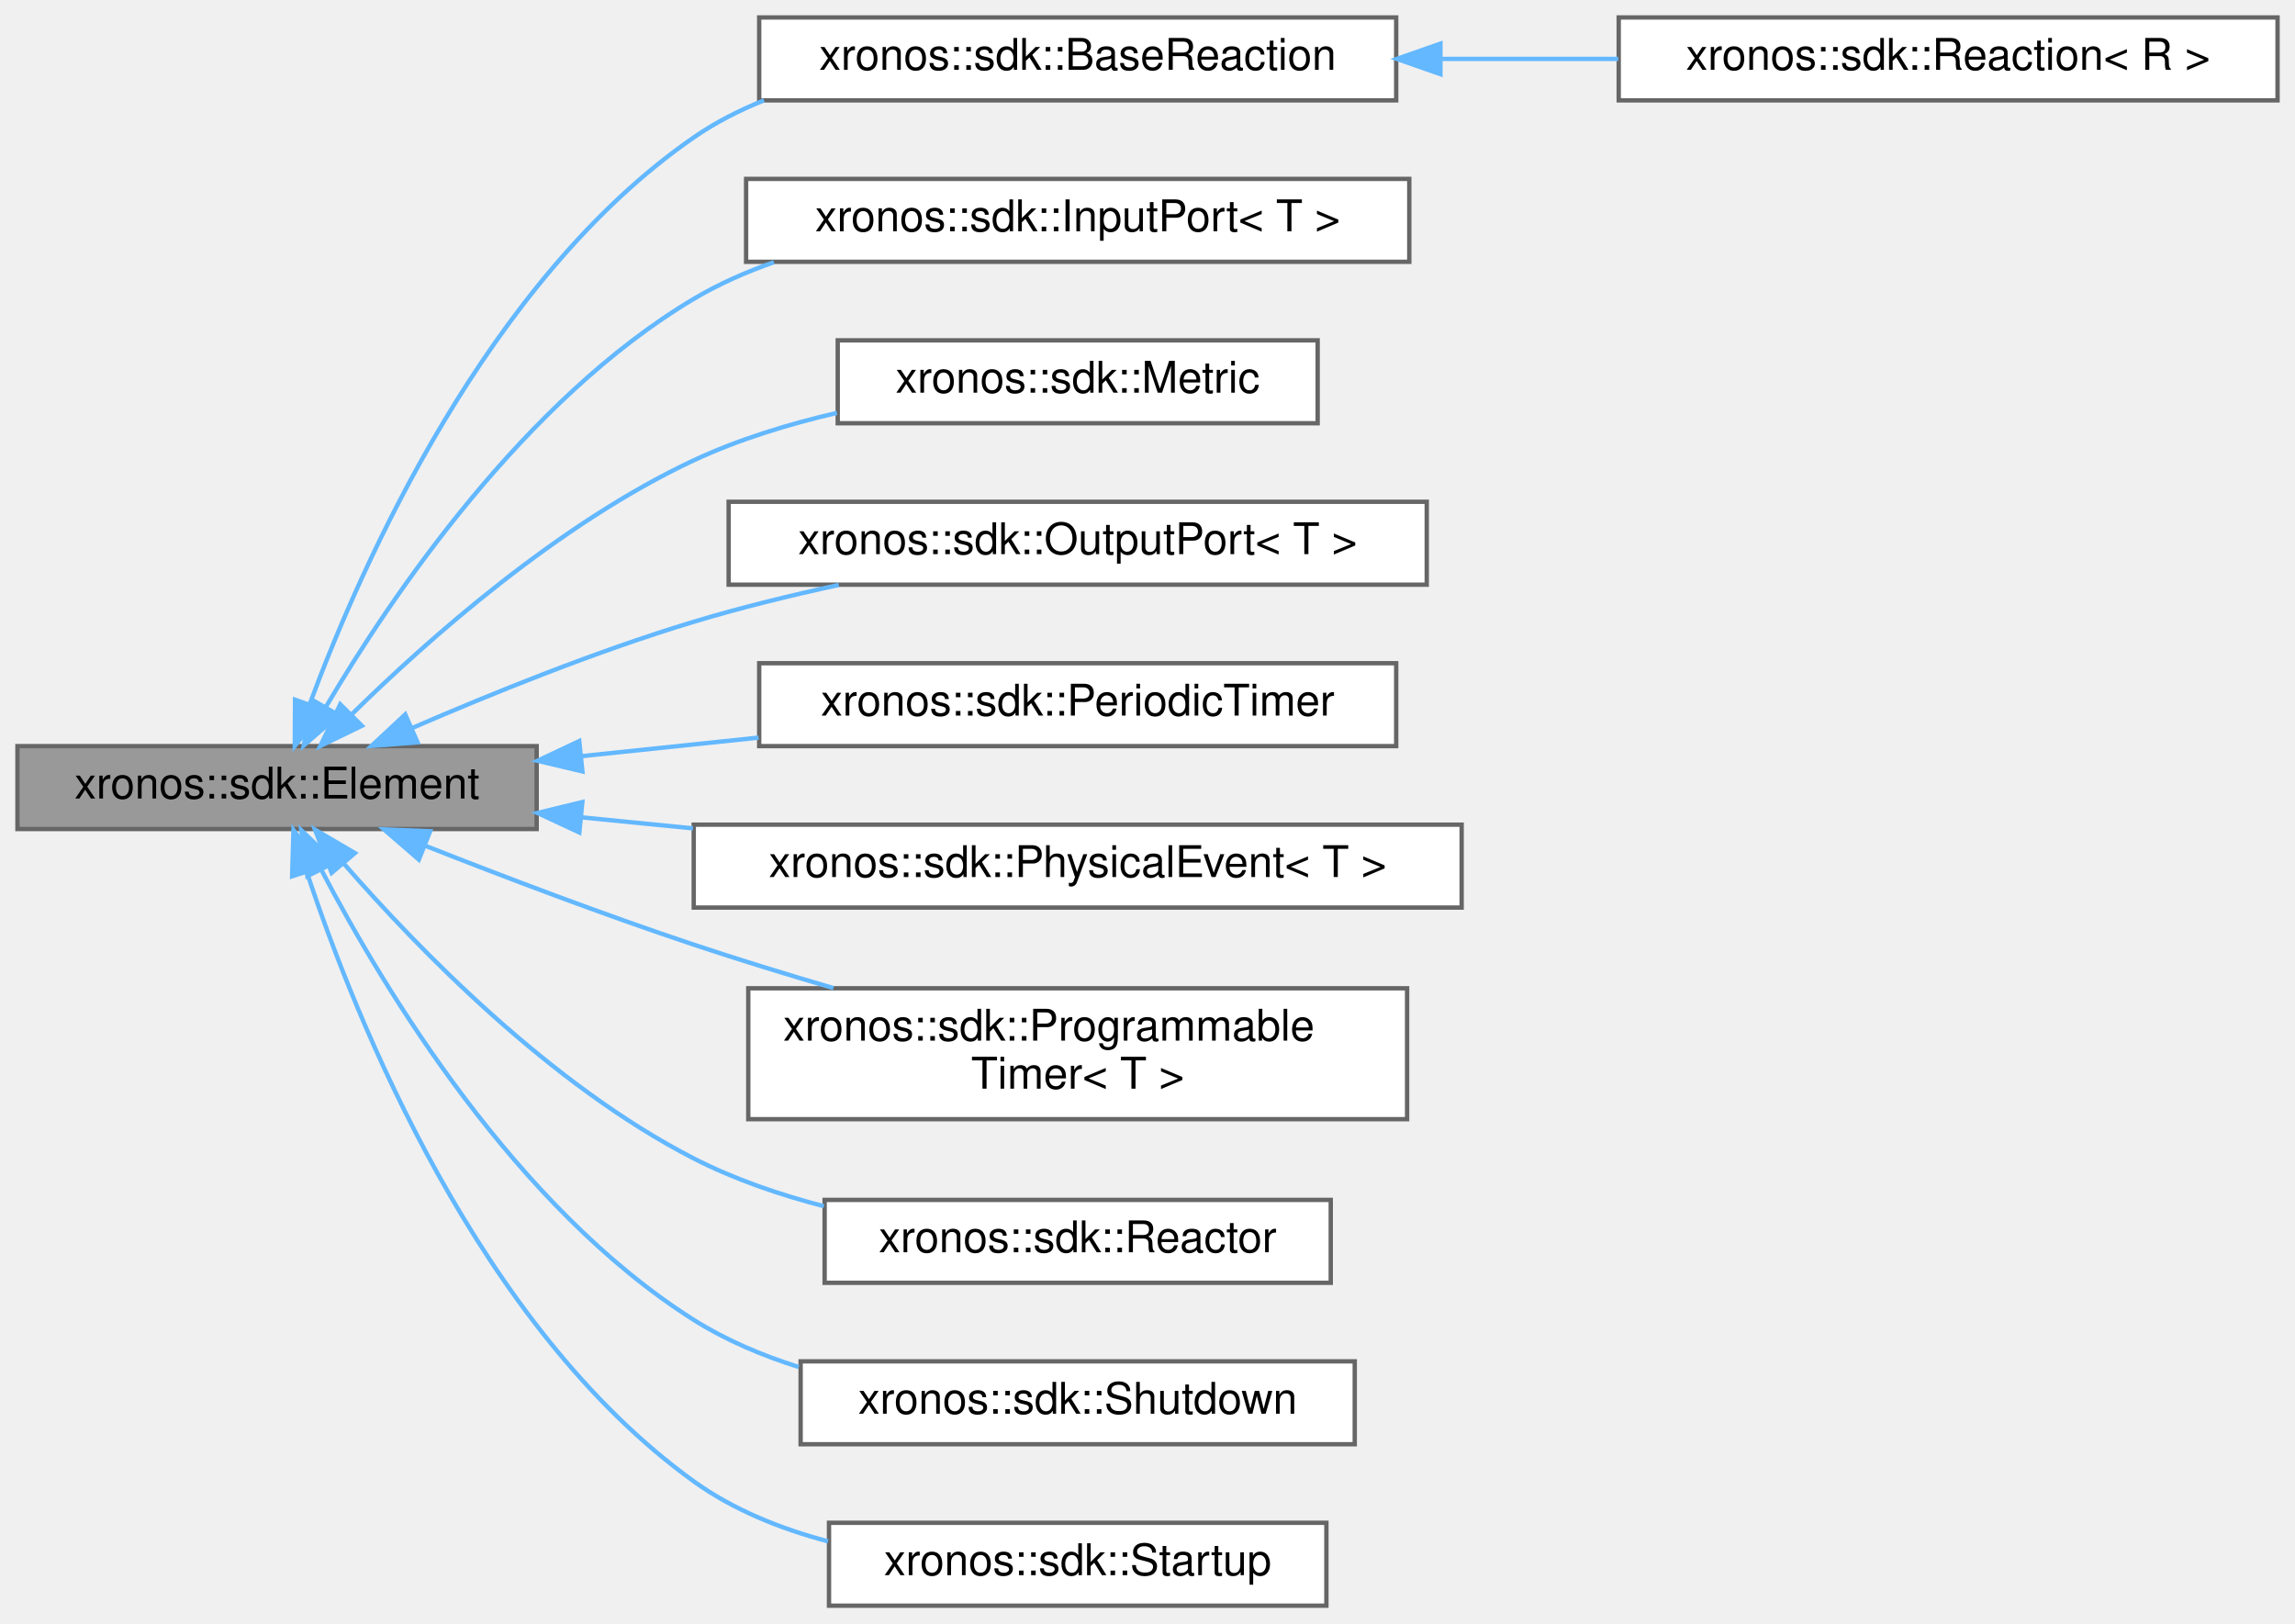
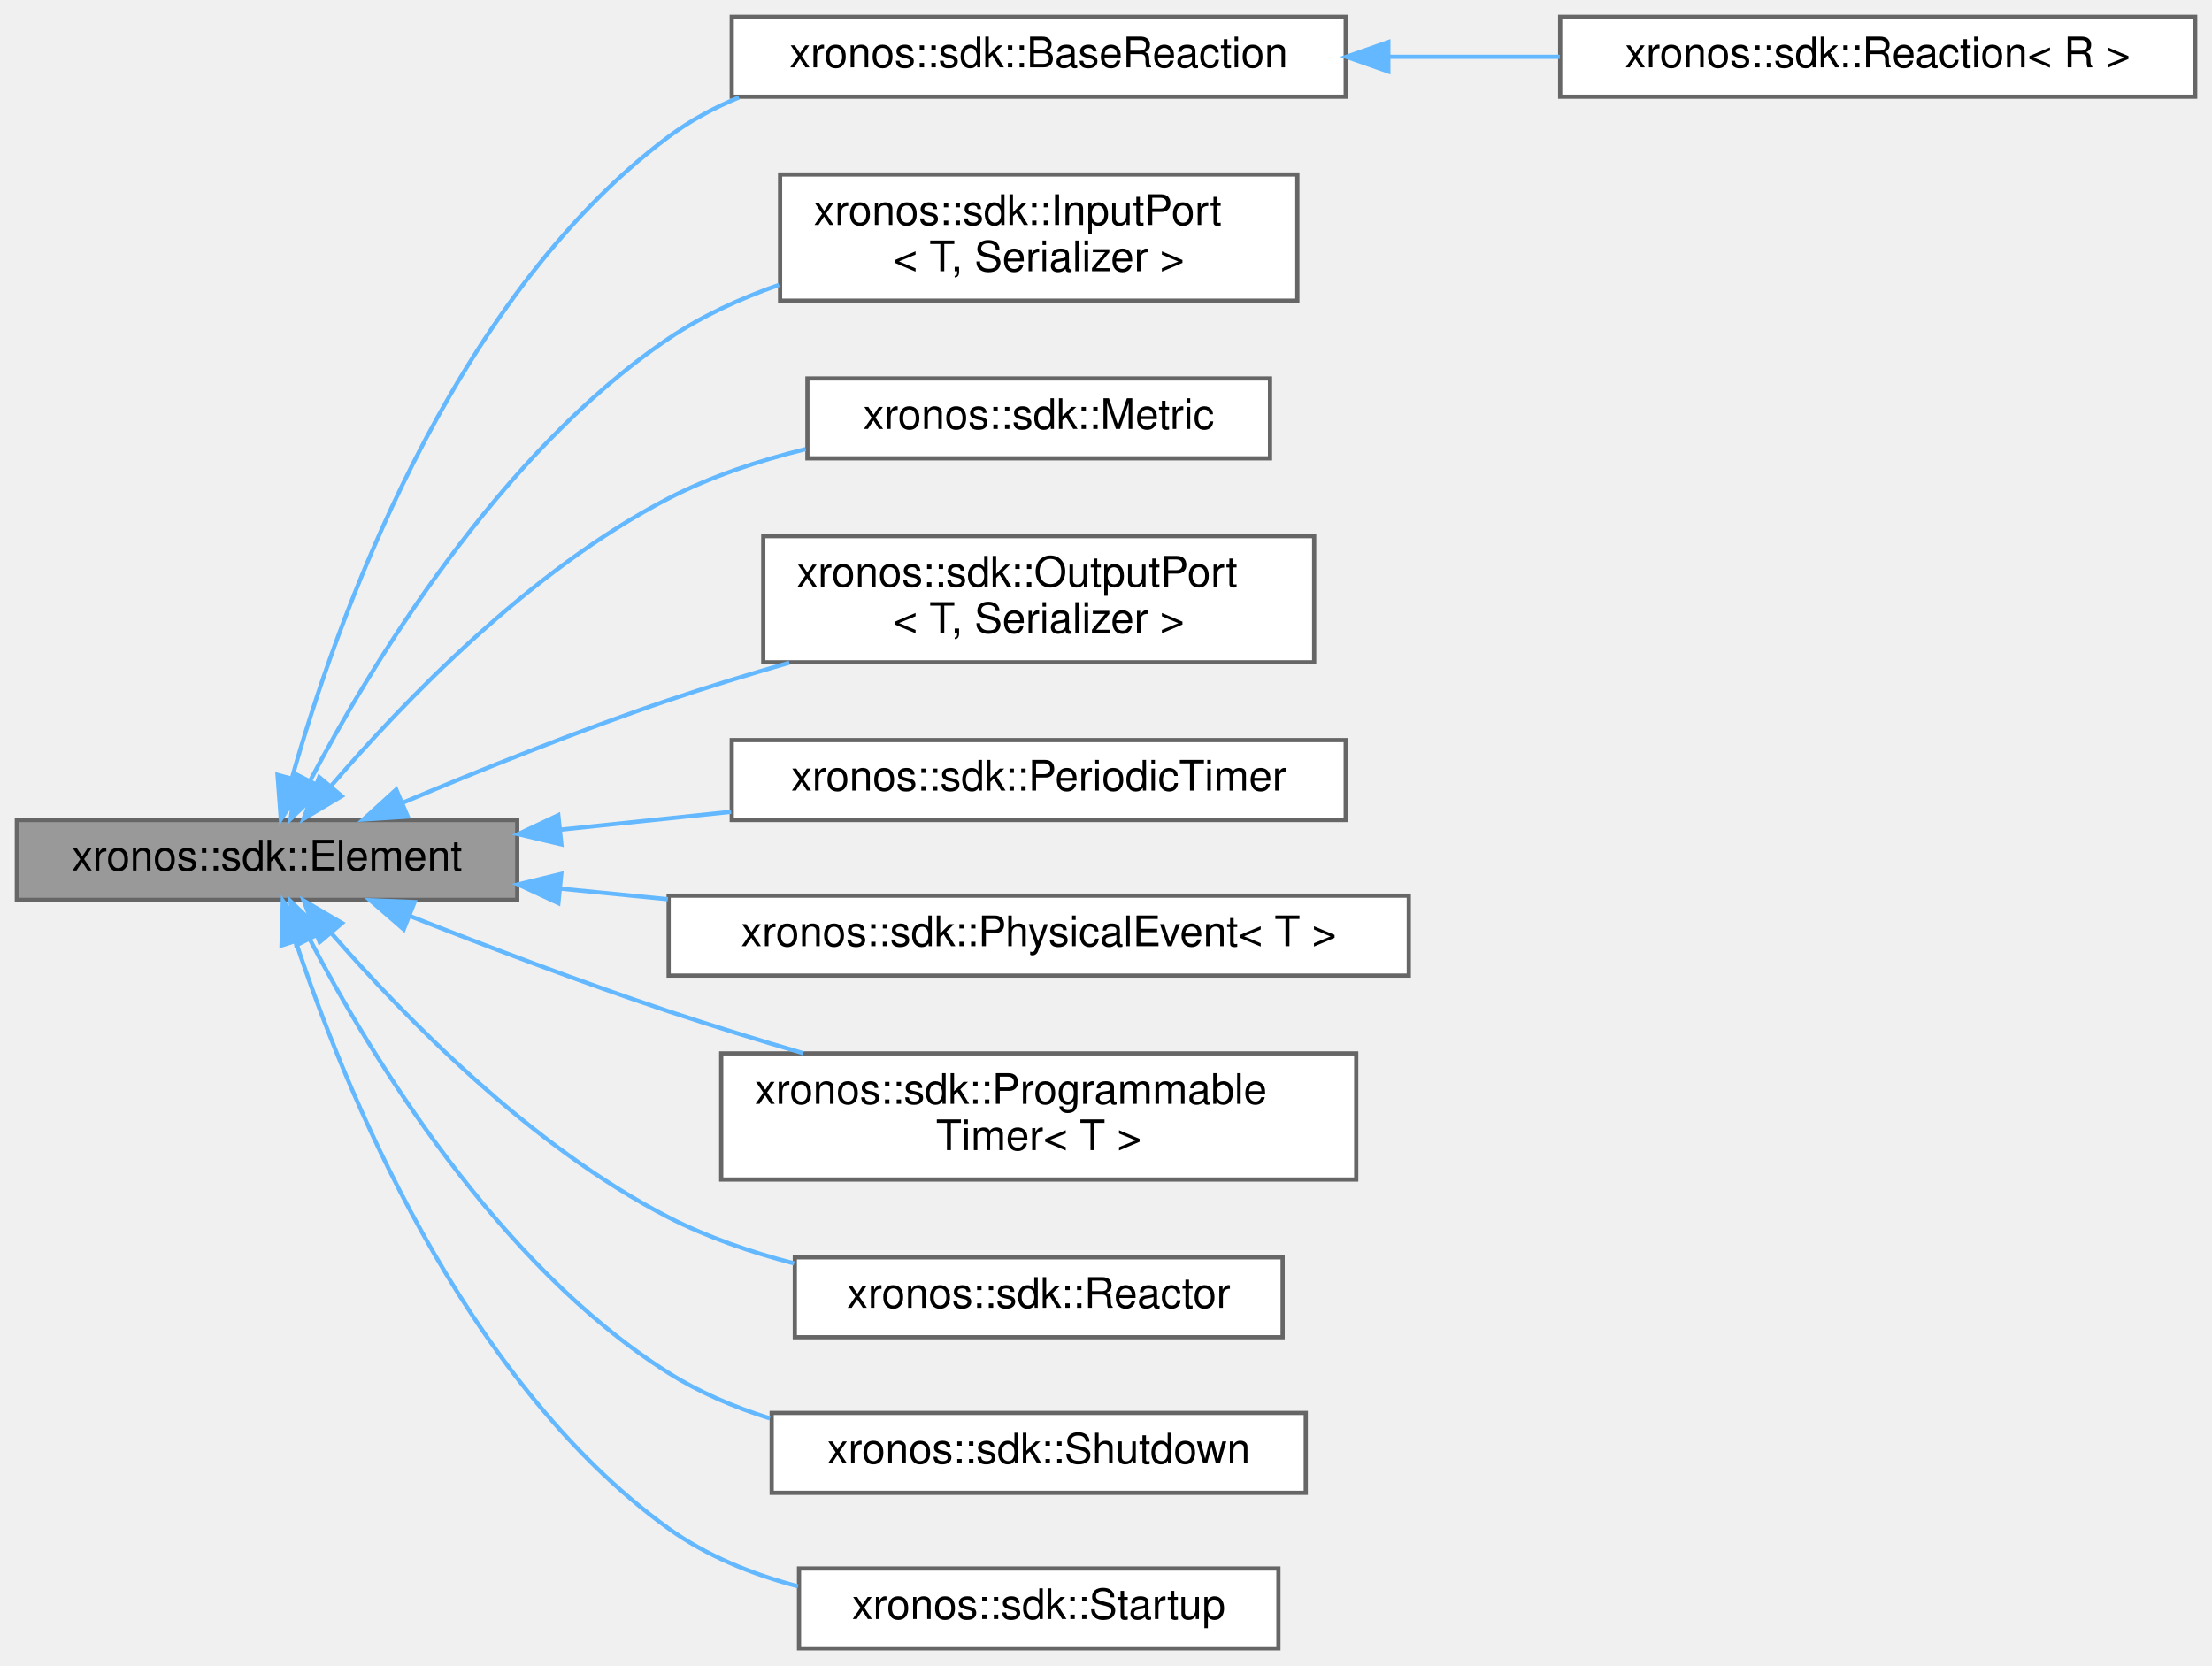
- <svg xmlns="http://www.w3.org/2000/svg" xmlns:xlink="http://www.w3.org/1999/xlink" width="526pt" height="372pt" viewBox="0.00 0.00 526.00 372.00">
-   <g id="graph0" class="graph" transform="scale(1 1) rotate(0) translate(4 368)">
+ <svg xmlns="http://www.w3.org/2000/svg" xmlns:xlink="http://www.w3.org/1999/xlink" width="526pt" height="396pt" viewBox="0.00 0.00 526.00 396.00">
+   <g id="graph0" class="graph" transform="scale(1 1) rotate(0) translate(4 392)">
    <g id="Node000001" class="node">
      <g id="a_Node000001">
        <a xlink:title="Base class for all reactor elements.">
          <polygon fill="#999999" stroke="#666666" points="119,-197 0,-197 0,-178 119,-178 119,-197" />
          <text text-anchor="middle" x="59.5" y="-185" font-family="Helvetica,sans-Serif" font-size="10.00">xronos::sdk::Element</text>
        </a>
      </g>
    </g>
    <g id="Node000002" class="node">
      <g id="a_Node000002">
        <a xlink:href="classxronos_1_1sdk_1_1BaseReaction.html" target="_top" xlink:title="Base class for implementing reactions.">
-           <polygon fill="white" stroke="#666666" points="316,-364 170,-364 170,-345 316,-345 316,-364" />
-           <text text-anchor="middle" x="243" y="-352" font-family="Helvetica,sans-Serif" font-size="10.00">xronos::sdk::BaseReaction</text>
+           <polygon fill="white" stroke="#666666" points="316,-388 170,-388 170,-369 316,-369 316,-388" />
+           <text text-anchor="middle" x="243" y="-376" font-family="Helvetica,sans-Serif" font-size="10.00">xronos::sdk::BaseReaction</text>
        </a>
      </g>
    </g>
    <g id="edge1_Node000001_Node000002" class="edge">
      <g id="a_edge1_Node000001_Node000002">
        <a xlink:title=" ">
-           <path fill="none" stroke="#63b8ff" d="M66.98,-206.64C78.94,-238.9 107.68,-303.79 155,-336.5 159.95,-339.92 165.41,-342.72 171.11,-345" />
-           <polygon fill="#63b8ff" stroke="#63b8ff" points="70.21,-205.29 63.56,-197.04 63.62,-207.64 70.21,-205.29" />
+           <path fill="none" stroke="#63b8ff" d="M65.42,-206.96C75.61,-243.07 102.56,-320.32 155,-359.5 160.08,-363.29 165.76,-366.36 171.72,-368.83" />
+           <polygon fill="#63b8ff" stroke="#63b8ff" points="68.76,-205.91 62.79,-197.16 62,-207.73 68.76,-205.91" />
        </a>
      </g>
    </g>
    <g id="Node000004" class="node">
      <g id="a_Node000004">
        <a xlink:href="classxronos_1_1sdk_1_1InputPort.html" target="_top" xlink:title="A reactor element for receiving messages from other reactors.">
-           <polygon fill="white" stroke="#666666" points="319,-327 167,-327 167,-308 319,-308 319,-327" />
-           <text text-anchor="middle" x="243" y="-315" font-family="Helvetica,sans-Serif" font-size="10.00">xronos::sdk::InputPort&lt; T &gt;</text>
+           <polygon fill="white" stroke="#666666" points="304.5,-350.5 181.5,-350.5 181.5,-320.5 304.5,-320.5 304.5,-350.5" />
+           <text text-anchor="start" x="189.5" y="-338.5" font-family="Helvetica,sans-Serif" font-size="10.00">xronos::sdk::InputPort</text>
+           <text text-anchor="middle" x="243" y="-327.5" font-family="Helvetica,sans-Serif" font-size="10.00">&lt; T, Serializer &gt;</text>
        </a>
      </g>
    </g>
    <g id="edge3_Node000001_Node000004" class="edge">
      <g id="a_edge3_Node000001_Node000004">
        <a xlink:title=" ">
-           <path fill="none" stroke="#63b8ff" d="M70.78,-206.14C85.79,-231.52 116.21,-276.41 155,-299.5 160.7,-302.89 166.94,-305.65 173.37,-307.9" />
-           <polygon fill="#63b8ff" stroke="#63b8ff" points="73.64,-204.1 65.63,-197.17 67.57,-207.58 73.64,-204.1" />
+           <path fill="none" stroke="#63b8ff" d="M69.68,-206.22C84.05,-233.55 114.46,-284.1 155,-311.5 162.92,-316.85 172,-321.02 181.25,-324.26" />
+           <polygon fill="#63b8ff" stroke="#63b8ff" points="72.78,-204.61 65.12,-197.29 66.55,-207.79 72.78,-204.61" />
        </a>
      </g>
    </g>
    <g id="Node000005" class="node">
      <g id="a_Node000005">
        <a xlink:href="classxronos_1_1sdk_1_1Metric.html" target="_top" xlink:title="A reactor element for recording metric data to an external data base.">
-           <polygon fill="white" stroke="#666666" points="298,-290 188,-290 188,-271 298,-271 298,-290" />
-           <text text-anchor="middle" x="243" y="-278" font-family="Helvetica,sans-Serif" font-size="10.00">xronos::sdk::Metric</text>
+           <polygon fill="white" stroke="#666666" points="298,-302 188,-302 188,-283 298,-283 298,-302" />
+           <text text-anchor="middle" x="243" y="-290" font-family="Helvetica,sans-Serif" font-size="10.00">xronos::sdk::Metric</text>
        </a>
      </g>
    </g>
    <g id="edge4_Node000001_Node000005" class="edge">
      <g id="a_edge4_Node000001_Node000005">
        <a xlink:title=" ">
-           <path fill="none" stroke="#63b8ff" d="M76.6,-204.27C94.21,-221.58 124.07,-248.03 155,-262.5 165.2,-267.27 176.66,-270.78 187.82,-273.37" />
-           <polygon fill="#63b8ff" stroke="#63b8ff" points="78.94,-201.66 69.41,-197.03 73.98,-206.59 78.94,-201.66" />
+           <path fill="none" stroke="#63b8ff" d="M74.81,-205.2C91.81,-224.99 122.03,-256.48 155,-273.5 165.03,-278.68 176.41,-282.45 187.56,-285.19" />
+           <polygon fill="#63b8ff" stroke="#63b8ff" points="77.27,-202.69 68.17,-197.27 71.91,-207.19 77.27,-202.69" />
        </a>
      </g>
    </g>
    <g id="Node000006" class="node">
      <g id="a_Node000006">
        <a xlink:href="classxronos_1_1sdk_1_1OutputPort.html" target="_top" xlink:title="A reactor element for sending messages to other reactors.">
-           <polygon fill="white" stroke="#666666" points="323,-253 163,-253 163,-234 323,-234 323,-253" />
-           <text text-anchor="middle" x="243" y="-241" font-family="Helvetica,sans-Serif" font-size="10.00">xronos::sdk::OutputPort&lt; T &gt;</text>
+           <polygon fill="white" stroke="#666666" points="308.5,-264.5 177.5,-264.5 177.5,-234.5 308.5,-234.5 308.5,-264.5" />
+           <text text-anchor="start" x="185.5" y="-252.5" font-family="Helvetica,sans-Serif" font-size="10.00">xronos::sdk::OutputPort</text>
+           <text text-anchor="middle" x="243" y="-241.5" font-family="Helvetica,sans-Serif" font-size="10.00">&lt; T, Serializer &gt;</text>
        </a>
      </g>
    </g>
    <g id="edge5_Node000001_Node000006" class="edge">
      <g id="a_edge5_Node000001_Node000006">
        <a xlink:title=" ">
-           <path fill="none" stroke="#63b8ff" d="M90.42,-201.13C108.77,-209.08 132.9,-218.83 155,-225.5 165.63,-228.71 177.16,-231.54 188.25,-233.94" />
-           <polygon fill="#63b8ff" stroke="#63b8ff" points="91.7,-197.87 81.14,-197.04 88.88,-204.27 91.7,-197.87" />
+           <path fill="none" stroke="#63b8ff" d="M91.67,-201.07C109.93,-208.76 133.56,-218.26 155,-225.5 164.2,-228.61 174.05,-231.62 183.69,-234.4" />
+           <polygon fill="#63b8ff" stroke="#63b8ff" points="92.96,-197.81 82.38,-197.12 90.22,-204.25 92.96,-197.81" />
        </a>
      </g>
    </g>
    <g id="Node000007" class="node">
      <g id="a_Node000007">
        <a xlink:href="classxronos_1_1sdk_1_1PeriodicTimer.html" target="_top" xlink:title="A reactor element that emits events in regular intervals.">
          <polygon fill="white" stroke="#666666" points="316,-216 170,-216 170,-197 316,-197 316,-216" />
          <text text-anchor="middle" x="243" y="-204" font-family="Helvetica,sans-Serif" font-size="10.00">xronos::sdk::PeriodicTimer</text>
        </a>
      </g>
    </g>
    <g id="edge6_Node000001_Node000007" class="edge">
      <g id="a_edge6_Node000001_Node000007">
        <a xlink:title=" ">
          <path fill="none" stroke="#63b8ff" d="M129.19,-194.69C142.49,-196.08 156.46,-197.55 169.87,-198.95" />
          <polygon fill="#63b8ff" stroke="#63b8ff" points="129.49,-191.2 119.18,-193.64 128.76,-198.16 129.49,-191.2" />
        </a>
      </g>
    </g>
    <g id="Node000008" class="node">
      <g id="a_Node000008">
        <a xlink:href="classxronos_1_1sdk_1_1PhysicalEvent.html" target="_top" xlink:title="A reactor element for receiving events from external sources.">
          <polygon fill="white" stroke="#666666" points="331,-179 155,-179 155,-160 331,-160 331,-179" />
          <text text-anchor="middle" x="243" y="-167" font-family="Helvetica,sans-Serif" font-size="10.00">xronos::sdk::PhysicalEvent&lt; T &gt;</text>
        </a>
      </g>
    </g>
    <g id="edge7_Node000001_Node000008" class="edge">
      <g id="a_edge7_Node000001_Node000008">
        <a xlink:title=" ">
          <path fill="none" stroke="#63b8ff" d="M129.23,-180.68C137.6,-179.85 146.23,-179 154.82,-178.15" />
          <polygon fill="#63b8ff" stroke="#63b8ff" points="128.78,-177.21 119.18,-181.68 129.47,-184.18 128.78,-177.21" />
        </a>
      </g>
    </g>
    <g id="Node000009" class="node">
      <g id="a_Node000009">
        <a xlink:href="classxronos_1_1sdk_1_1ProgrammableTimer.html" target="_top" xlink:title="A reactor element for scheduling new events.">
          <polygon fill="white" stroke="#666666" points="318.5,-141.5 167.5,-141.5 167.5,-111.5 318.5,-111.5 318.5,-141.5" />
          <text text-anchor="start" x="175.5" y="-129.5" font-family="Helvetica,sans-Serif" font-size="10.00">xronos::sdk::Programmable</text>
          <text text-anchor="middle" x="243" y="-118.5" font-family="Helvetica,sans-Serif" font-size="10.00">Timer&lt; T &gt;</text>
        </a>
      </g>
    </g>
    <g id="edge8_Node000001_Node000009" class="edge">
      <g id="a_edge8_Node000001_Node000009">
        <a xlink:title=" ">
          <path fill="none" stroke="#63b8ff" d="M93.48,-174.16C111.52,-167.05 134.34,-158.39 155,-151.5 165.29,-148.07 176.35,-144.67 187.02,-141.54" />
          <polygon fill="#63b8ff" stroke="#63b8ff" points="92,-170.98 83.99,-177.92 94.58,-177.48 92,-170.98" />
        </a>
      </g>
    </g>
    <g id="Node000010" class="node">
      <g id="a_Node000010">
        <a xlink:href="classxronos_1_1sdk_1_1Reactor.html" target="_top" xlink:title="An abstract reactor that can be subclassed to define new reactors.">
          <polygon fill="white" stroke="#666666" points="301,-93 185,-93 185,-74 301,-74 301,-93" />
          <text text-anchor="middle" x="243" y="-81" font-family="Helvetica,sans-Serif" font-size="10.00">xronos::sdk::Reactor</text>
        </a>
      </g>
    </g>
    <g id="edge9_Node000001_Node000010" class="edge">
      <g id="a_edge9_Node000001_Node000010">
        <a xlink:title=" ">
          <path fill="none" stroke="#63b8ff" d="M74.86,-170.01C91.89,-150.46 122.16,-119.34 155,-102.5 164.22,-97.77 174.57,-94.22 184.83,-91.55" />
          <polygon fill="#63b8ff" stroke="#63b8ff" points="72.01,-167.96 68.2,-177.84 77.34,-172.49 72.01,-167.96" />
        </a>
      </g>
    </g>
    <g id="Node000011" class="node">
      <g id="a_Node000011">
        <a xlink:href="classxronos_1_1sdk_1_1Shutdown.html" target="_top" xlink:title="A reactor element that emits an event right before the program shuts down.">
          <polygon fill="white" stroke="#666666" points="306.5,-56 179.5,-56 179.5,-37 306.5,-37 306.5,-56" />
          <text text-anchor="middle" x="243" y="-44" font-family="Helvetica,sans-Serif" font-size="10.00">xronos::sdk::Shutdown</text>
        </a>
      </g>
    </g>
    <g id="edge10_Node000001_Node000011" class="edge">
      <g id="a_edge10_Node000001_Node000011">
        <a xlink:title=" ">
          <path fill="none" stroke="#63b8ff" d="M69.76,-168.44C84.07,-141.11 114.23,-91.25 155,-65.5 162.32,-60.88 170.6,-57.37 179.07,-54.7" />
          <polygon fill="#63b8ff" stroke="#63b8ff" points="66.46,-167.21 65.06,-177.71 72.7,-170.37 66.46,-167.21" />
        </a>
      </g>
    </g>
    <g id="Node000012" class="node">
      <g id="a_Node000012">
        <a xlink:href="classxronos_1_1sdk_1_1Startup.html" target="_top" xlink:title="A reactor element that emits an event when the program starts up.">
          <polygon fill="white" stroke="#666666" points="300,-19 186,-19 186,0 300,0 300,-19" />
          <text text-anchor="middle" x="243" y="-7" font-family="Helvetica,sans-Serif" font-size="10.00">xronos::sdk::Startup</text>
        </a>
      </g>
    </g>
    <g id="edge11_Node000001_Node000012" class="edge">
      <g id="a_edge11_Node000001_Node000012">
        <a xlink:title=" ">
          <path fill="none" stroke="#63b8ff" d="M66.33,-168.09C77.58,-134.11 105.65,-64.09 155,-28.5 164.03,-21.99 174.86,-17.64 185.77,-14.75" />
          <polygon fill="#63b8ff" stroke="#63b8ff" points="62.95,-167.17 63.26,-177.76 69.62,-169.29 62.95,-167.17" />
        </a>
      </g>
    </g>
    <g id="Node000003" class="node">
      <g id="a_Node000003">
        <a xlink:href="classxronos_1_1sdk_1_1Reaction.html" target="_top" xlink:title="Reaction base class with reactor access.">
-           <polygon fill="white" stroke="#666666" points="518,-364 367,-364 367,-345 518,-345 518,-364" />
-           <text text-anchor="middle" x="442.5" y="-352" font-family="Helvetica,sans-Serif" font-size="10.00">xronos::sdk::Reaction&lt; R &gt;</text>
+           <polygon fill="white" stroke="#666666" points="518,-388 367,-388 367,-369 518,-369 518,-388" />
+           <text text-anchor="middle" x="442.5" y="-376" font-family="Helvetica,sans-Serif" font-size="10.00">xronos::sdk::Reaction&lt; R &gt;</text>
        </a>
      </g>
    </g>
    <g id="edge2_Node000002_Node000003" class="edge">
      <g id="a_edge2_Node000002_Node000003">
        <a xlink:title=" ">
-           <path fill="none" stroke="#63b8ff" d="M326.33,-354.5C339.78,-354.5 353.65,-354.5 366.9,-354.5" />
-           <polygon fill="#63b8ff" stroke="#63b8ff" points="326.14,-351 316.14,-354.5 326.14,-358 326.14,-351" />
+           <path fill="none" stroke="#63b8ff" d="M326.33,-378.5C339.78,-378.5 353.65,-378.5 366.9,-378.5" />
+           <polygon fill="#63b8ff" stroke="#63b8ff" points="326.14,-375 316.14,-378.5 326.14,-382 326.14,-375" />
        </a>
      </g>
    </g>
  </g>
</svg>
